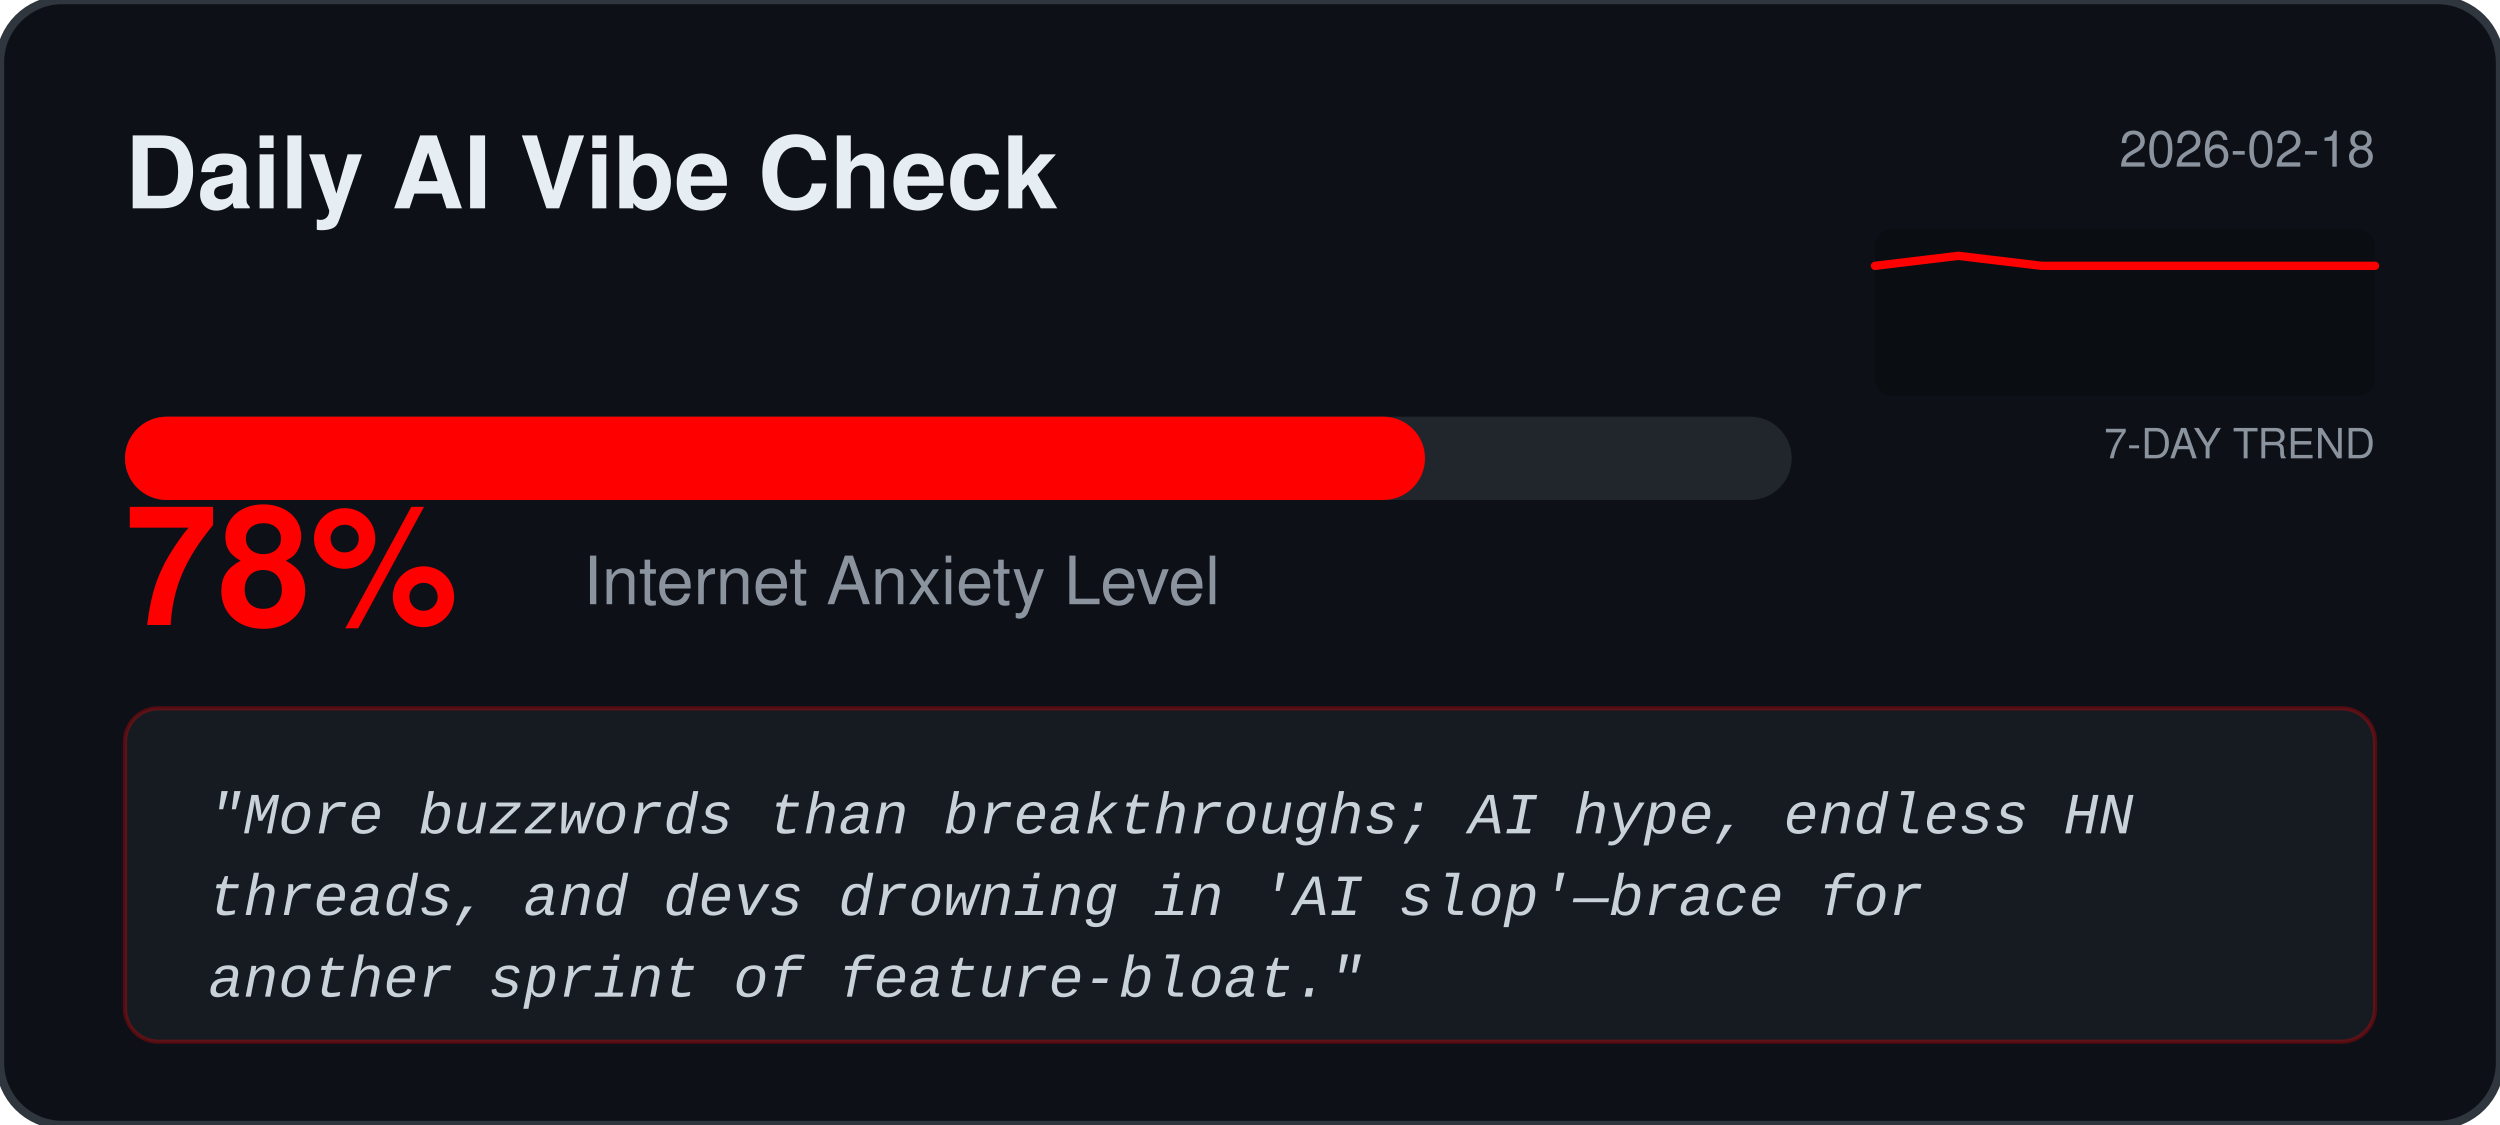
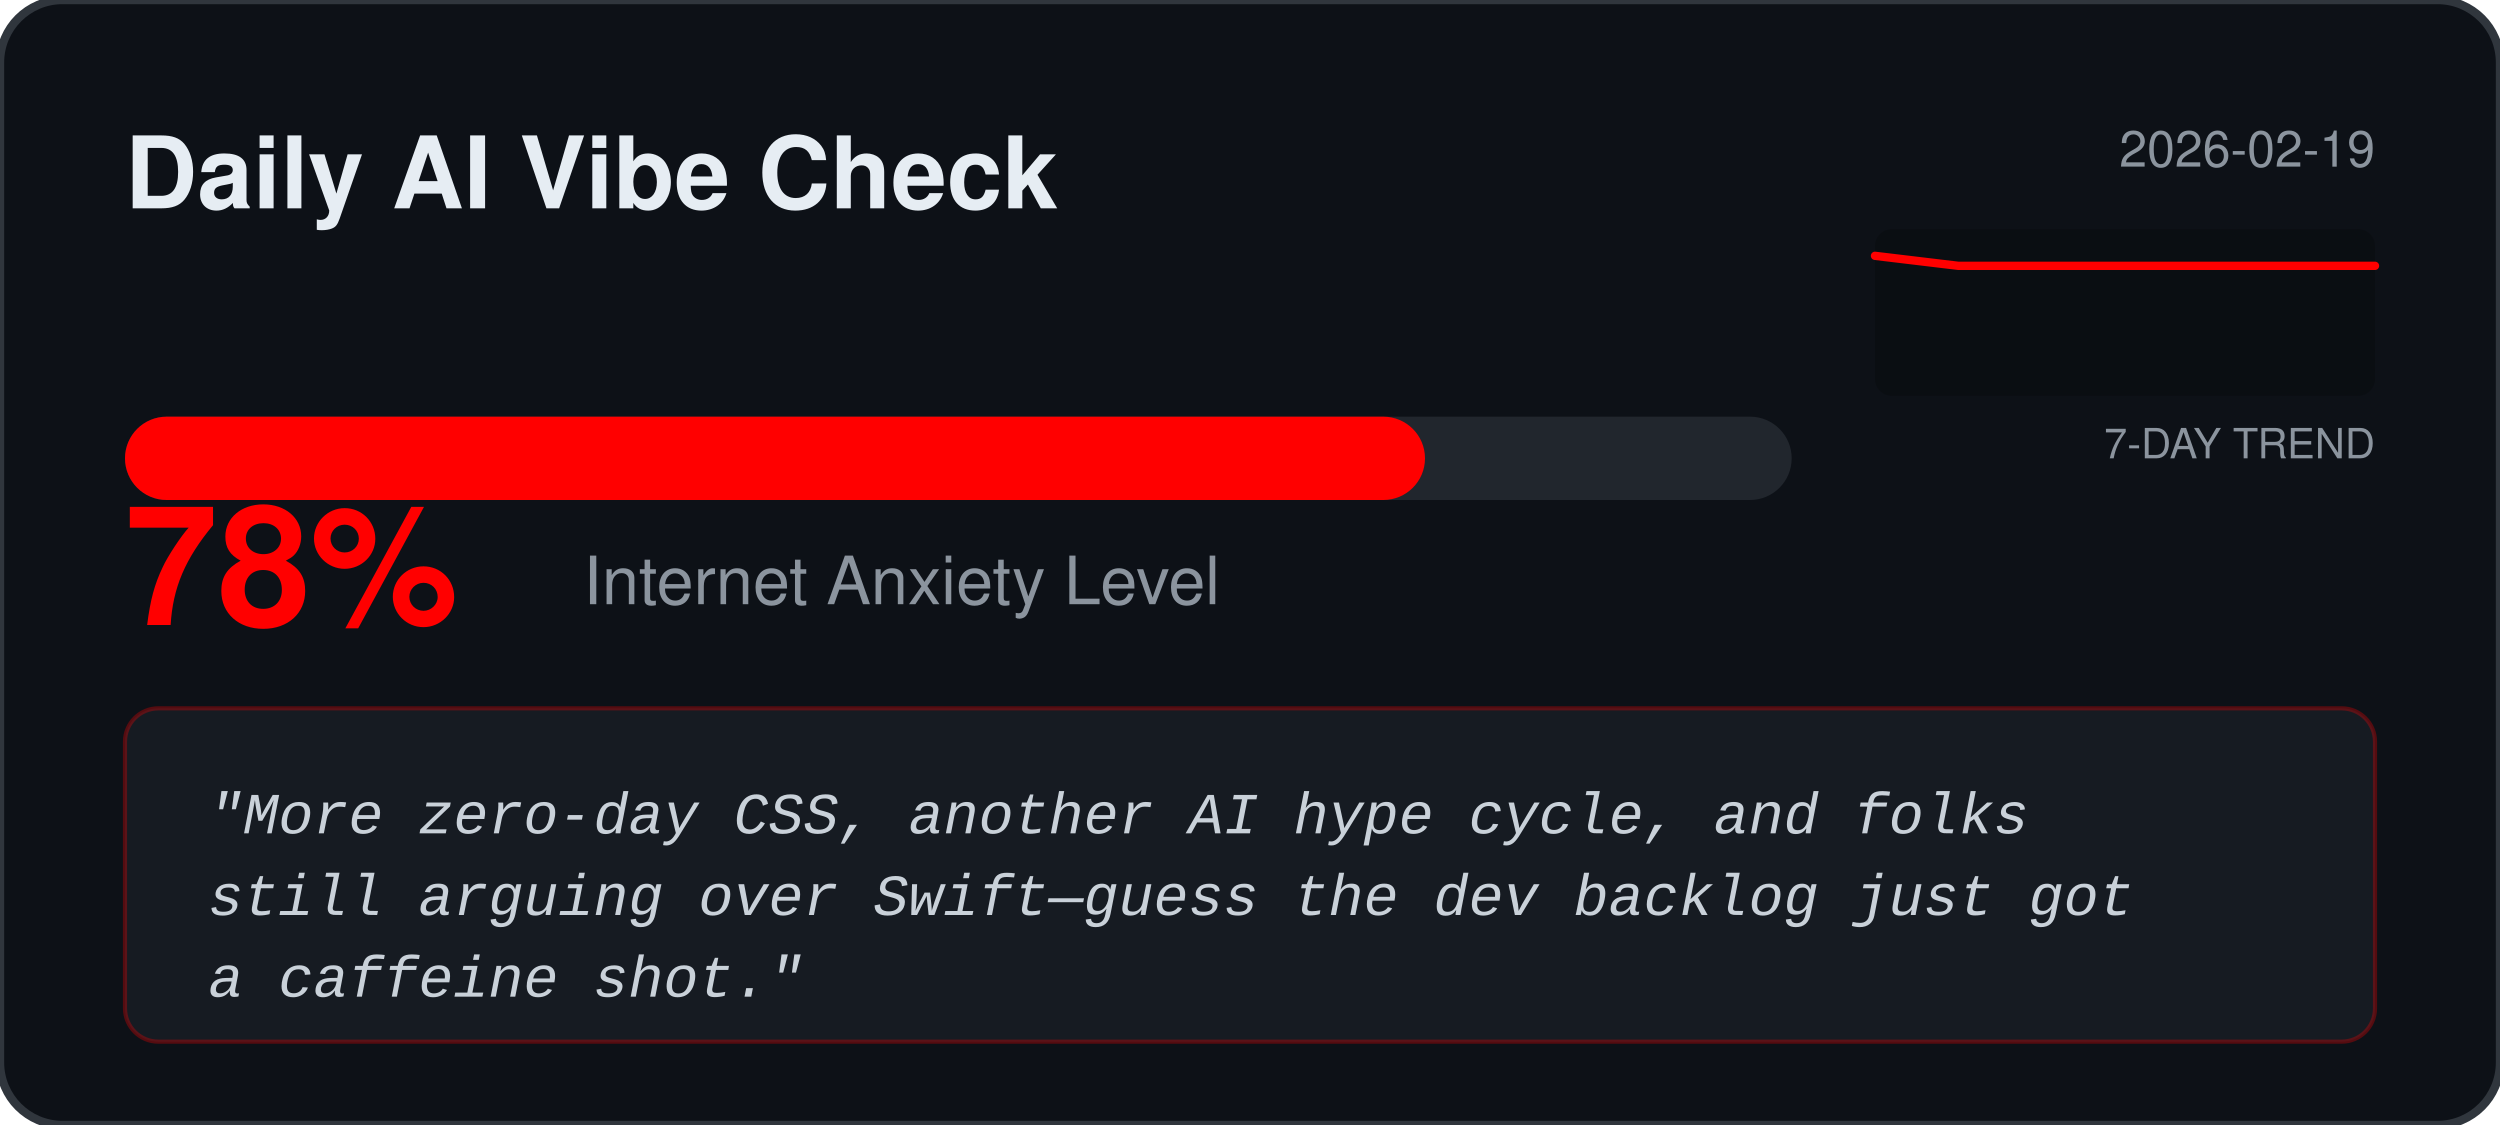
<svg xmlns="http://www.w3.org/2000/svg" width="600" height="270" viewBox="0 0 600 270" fill="none">
  <rect width="600" height="270" rx="15" fill="#0D1117" stroke="#30363D" stroke-width="2" />
  <text x="30" y="50" fill="#E6EDF3" font-family="Segoe UI, Helvetica, sans-serif" font-weight="bold" font-size="24">Daily AI Vibe Check</text>
-   <text x="570" y="40" fill="#8B949E" font-family="Segoe UI, Helvetica, sans-serif" font-size="12" text-anchor="end">2026-02-18</text>
+   <text x="570" y="40" fill="#8B949E" font-family="Segoe UI, Helvetica, sans-serif" font-size="12" text-anchor="end">2026-02-19</text>
  <rect x="450" y="55" width="120" height="40" fill="#000000" fill-opacity="0.2" rx="4" />
  <text x="570" y="110" fill="#8B949E" font-family="Segoe UI, Helvetica, sans-serif" font-size="10" text-anchor="end">7-DAY TREND</text>
-   <polyline points="450.0,63.8 470.0,61.4 490.0,63.8 510.0,63.8 530.0,63.8 550.0,63.8 570.0,63.8" fill="none" stroke="#FF0000" stroke-width="2" stroke-linecap="round" stroke-linejoin="round" />
+   <polyline points="450.0,61.4 470.0,63.8 490.0,63.8 510.0,63.8 530.0,63.8 550.0,63.8 570.0,63.8" fill="none" stroke="#FF0000" stroke-width="2" stroke-linecap="round" stroke-linejoin="round" />
  <rect x="30" y="100" width="400" height="20" rx="10" fill="#21262D" />
  <rect x="30" y="100" width="312.0" height="20" rx="10" fill="#FF0000" />
  <text x="30" y="150" fill="#FF0000" font-family="Segoe UI, Helvetica, sans-serif" font-weight="bold" font-size="40">78%</text>
  <text x="140" y="145" fill="#8B949E" font-family="Segoe UI, Helvetica, sans-serif" font-size="16">Internet Anxiety Level</text>
  <rect x="30" y="170" width="540" height="80" rx="8" fill="#161B22" stroke="#FF0000" stroke-opacity="0.3" />
  <text x="50" y="200" fill="#C9D1D9" font-family="Courier New, monospace" font-size="14" font-style="italic">
-     <tspan x="50" dy="0">"More buzzwords than breakthroughs; AI hype, endless HN</tspan>
-     <tspan x="50" dy="1.4em">threads, and devs drowning in 'AI slop'—brace for</tspan>
-     <tspan x="50" dy="1.4em">another sprint of feature‑bloat."</tspan>
+     <tspan x="50" dy="0">"More zero‑day CSS, another AI hype cycle, and folks</tspan>
+     <tspan x="50" dy="1.4em">still arguing over Swift—guess the dev backlog just got</tspan>
+     <tspan x="50" dy="1.4em">a caffeine shot."</tspan>
  </text>
</svg>
